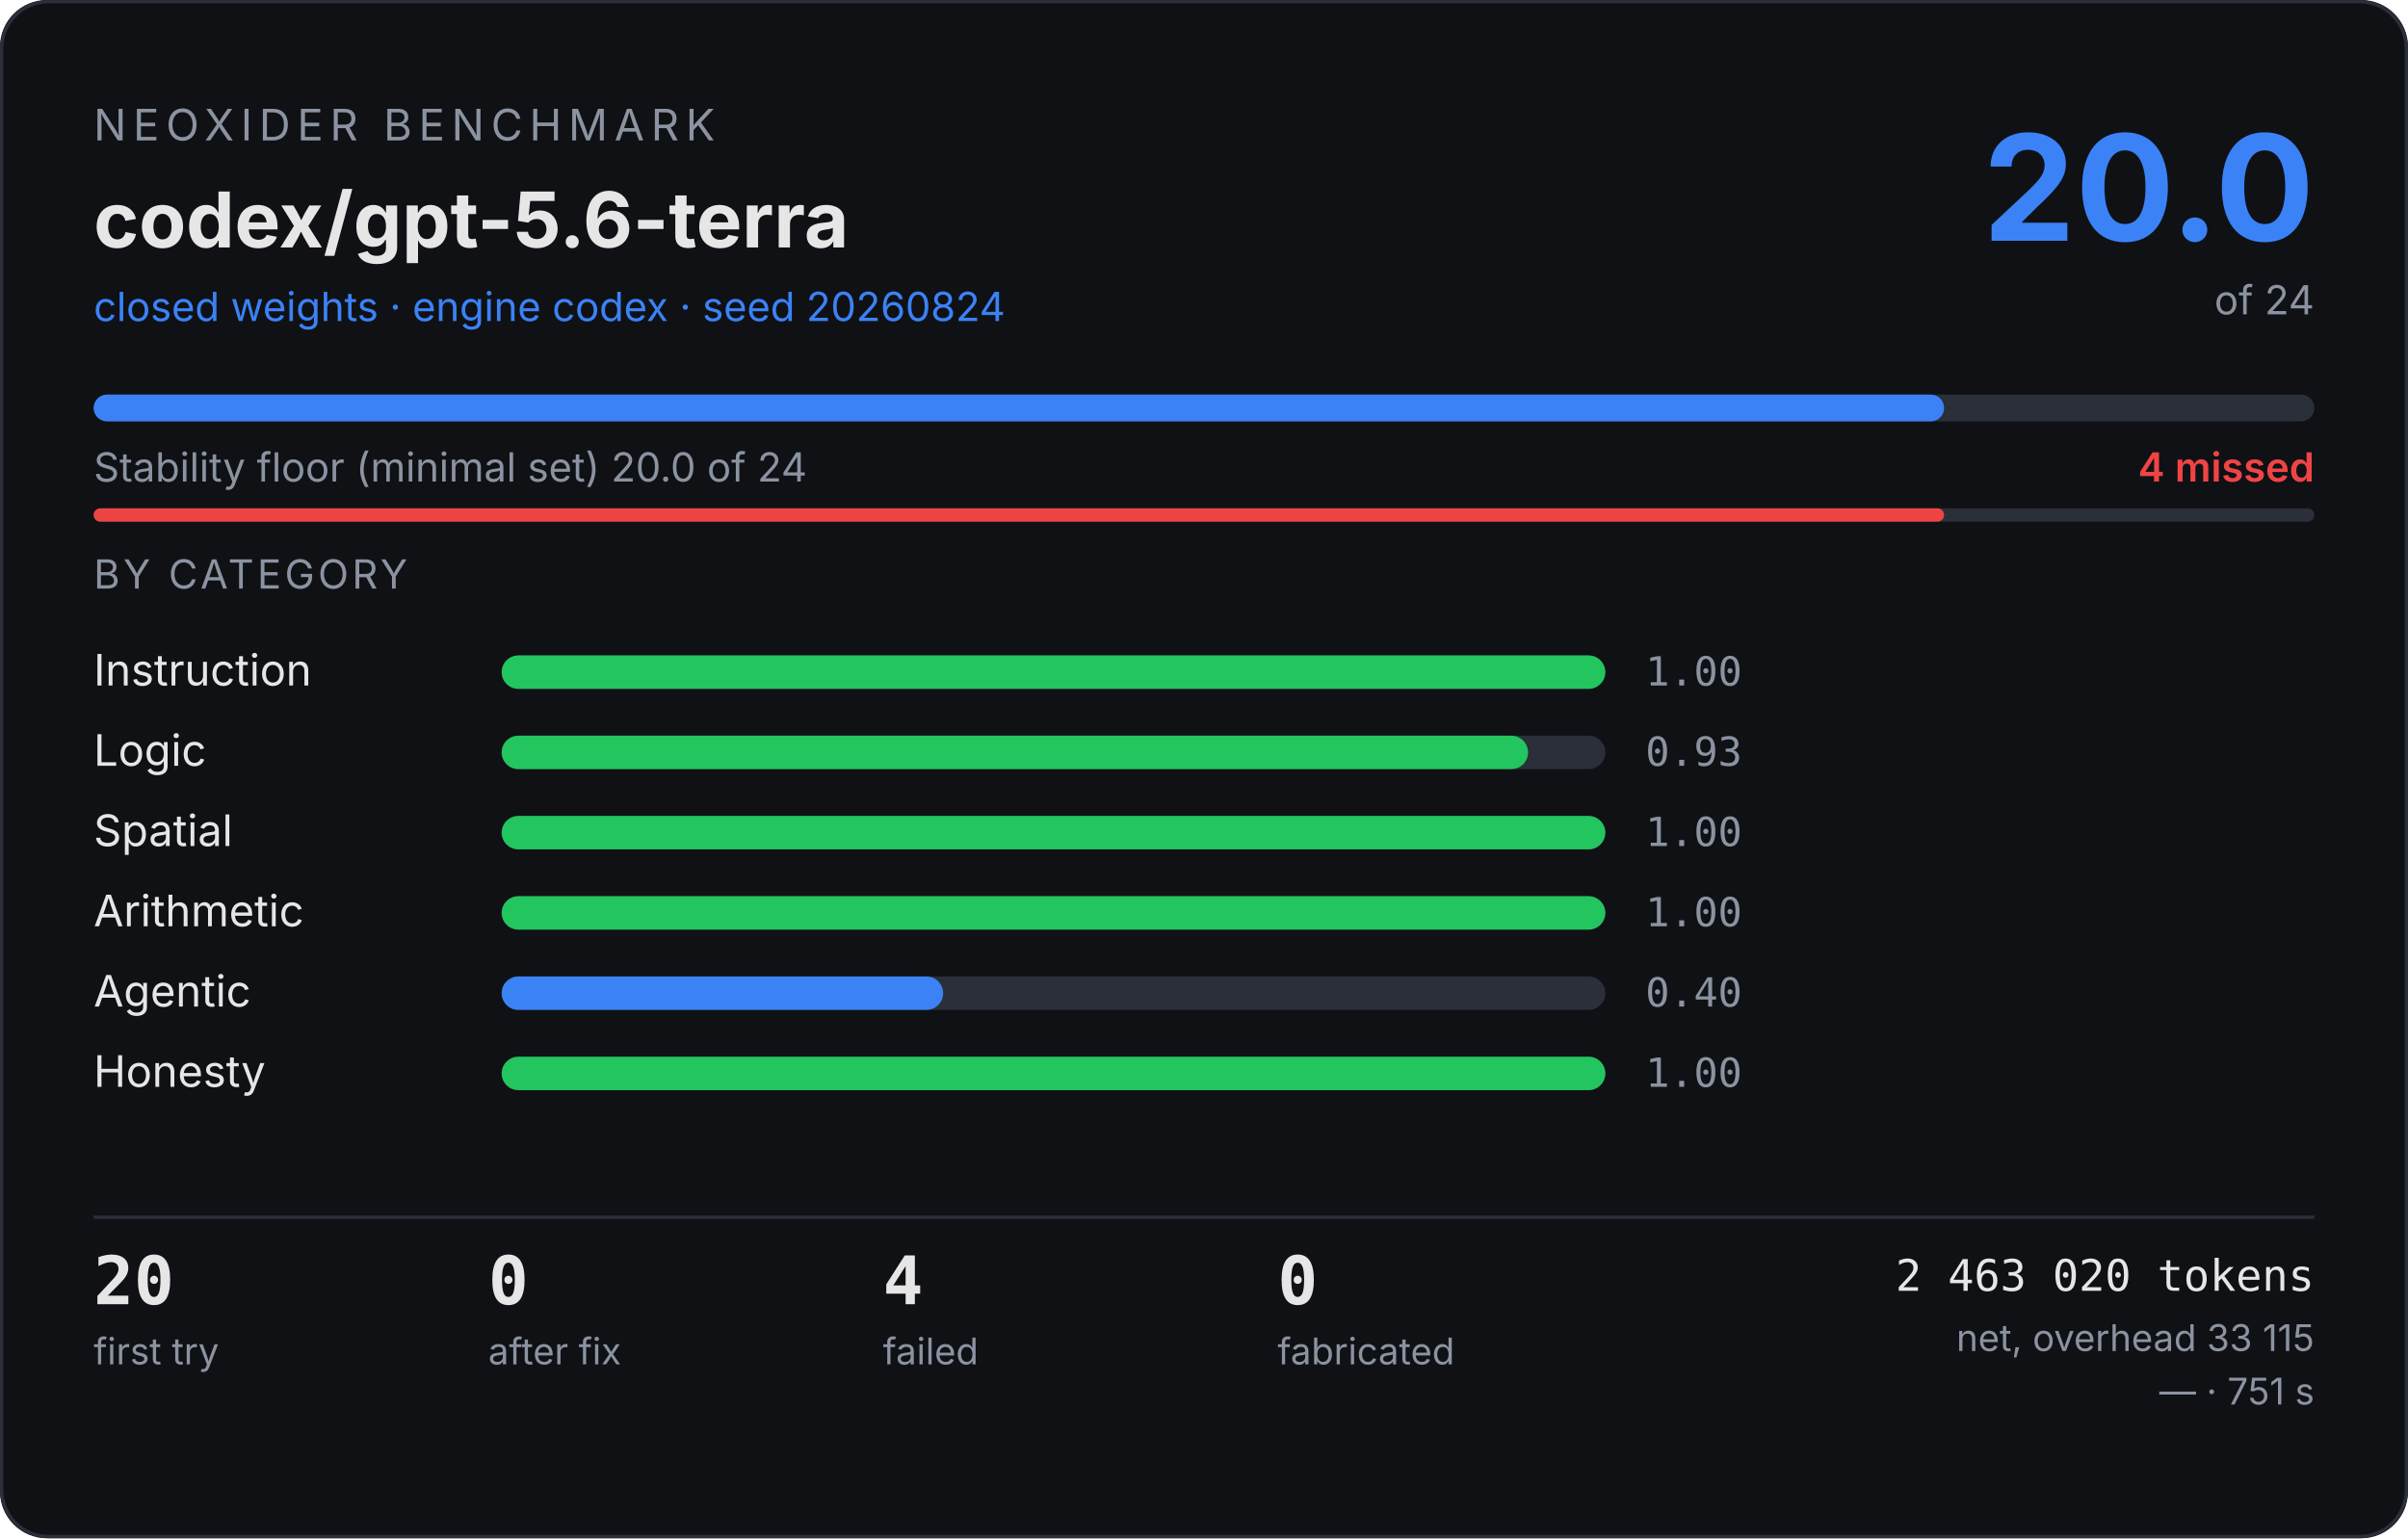
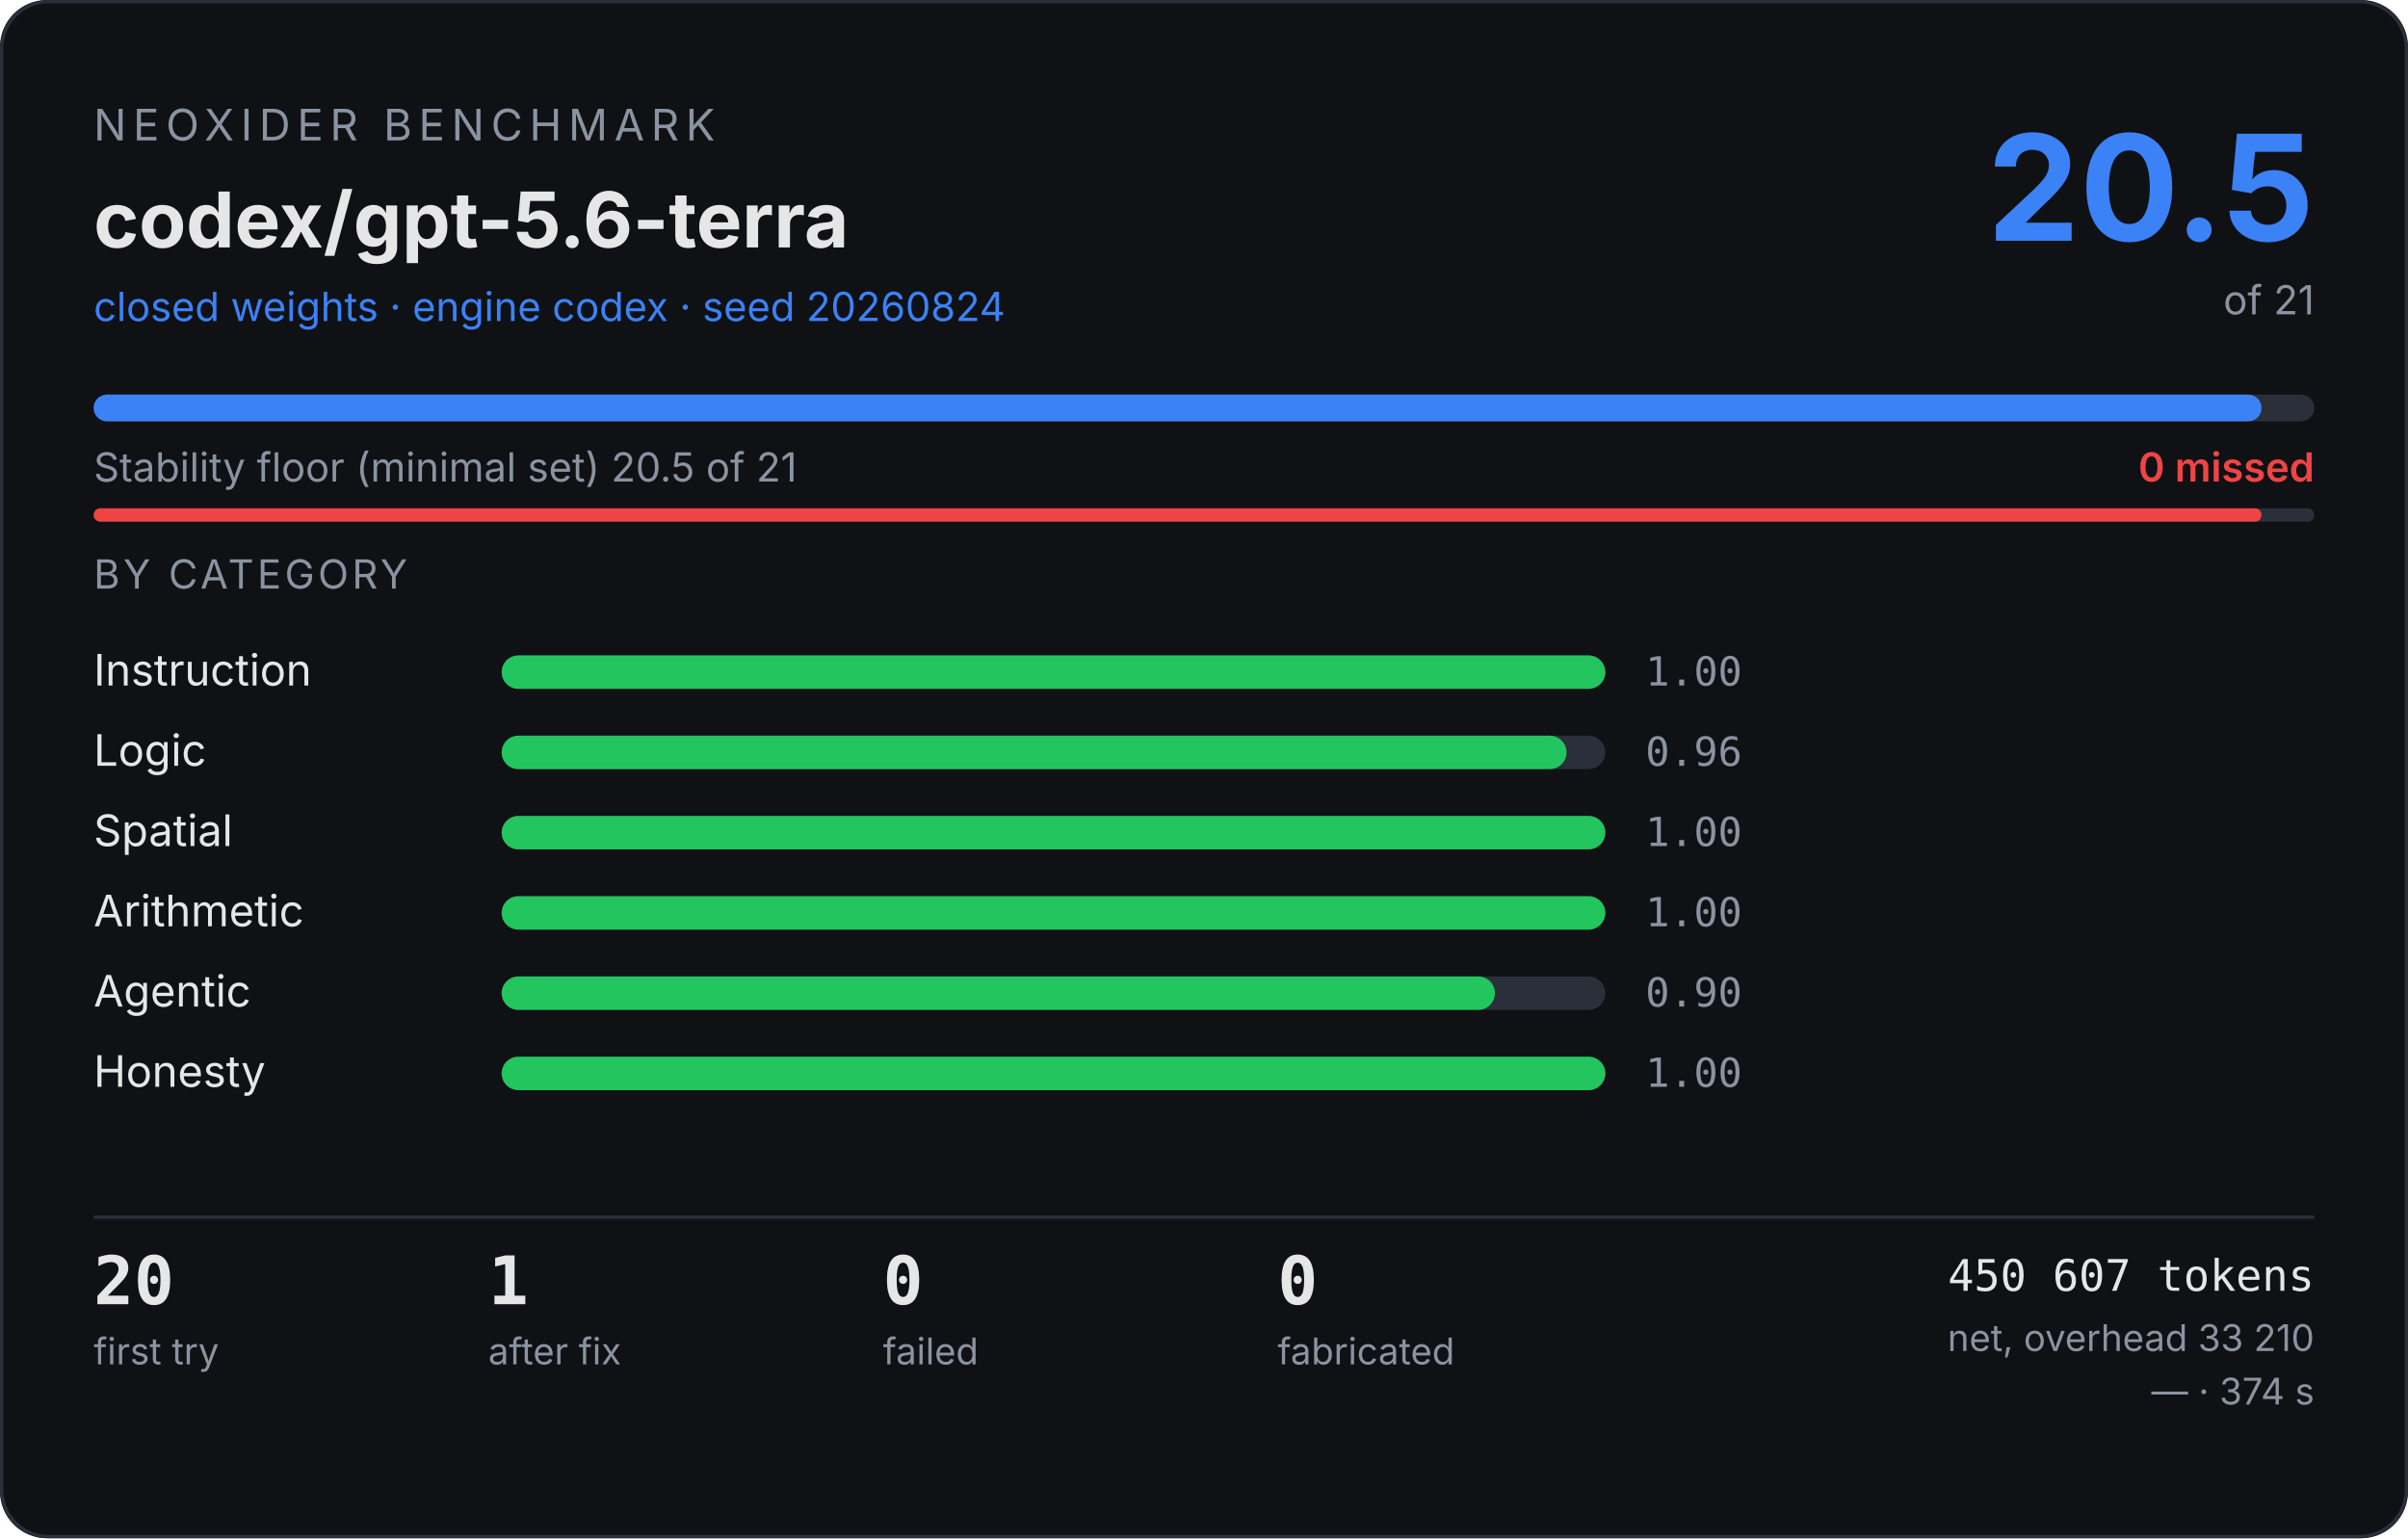
<svg xmlns="http://www.w3.org/2000/svg" width="720" height="460" viewBox="0 0 720 460" font-family="system-ui,-apple-system,Segoe UI,sans-serif">
  <rect width="720" height="460" rx="14" fill="#0f1115" />
  <rect x="0.5" y="0.5" width="719" height="459" rx="14" fill="none" stroke="#2a2f3a" />
  <text x="28" y="42" fill="#8b93a1" font-size="13" letter-spacing="2">NEOXIDER BENCHMARK</text>
  <text x="28" y="74" fill="#e6e6e6" font-size="23" font-weight="700">codex/gpt-5.6-terra</text>
  <text x="28" y="96" fill="#3b82f6" font-size="12">closed weights · engine codex · seed 20260824</text>
-   <text x="692" y="72" text-anchor="end" fill="#3b82f6" font-size="44" font-weight="700">20.0</text>
-   <text x="692" y="94" text-anchor="end" fill="#8b93a1" font-size="12">of 24</text>
+   <text x="692" y="72" text-anchor="end" fill="#3b82f6" font-size="44" font-weight="700">20.5</text>
+   <text x="692" y="94" text-anchor="end" fill="#8b93a1" font-size="12">of 21</text>
  <rect x="28" y="118" width="664" height="8" rx="4" fill="#2a2f3a" />
-   <rect x="28" y="118" width="553.3" height="8" rx="4" fill="#3b82f6" />
-   <text x="28" y="144" fill="#8b93a1" font-size="12">Stability floor (minimal set) 20.0 of 24</text>
-   <text x="692" y="144" text-anchor="end" fill="#ef4444" font-size="12" font-weight="600">4 missed</text>
+   <rect x="28" y="118" width="648.2" height="8" rx="4" fill="#3b82f6" />
+   <text x="28" y="144" fill="#8b93a1" font-size="12">Stability floor (minimal set) 20.5 of 21</text>
+   <text x="692" y="144" text-anchor="end" fill="#ef4444" font-size="12" font-weight="600">0 missed</text>
  <rect x="28" y="152" width="664" height="4" rx="2" fill="#2a2f3a" />
-   <rect x="28" y="152" width="553.3" height="4" rx="2" fill="#ef4444" />
+   <rect x="28" y="152" width="648.2" height="4" rx="2" fill="#ef4444" />
  <text x="28" y="176" fill="#8b93a1" font-size="12" letter-spacing="1">BY CATEGORY</text>
  <text x="28" y="205" fill="#e6e6e6" font-size="13">Instruction</text>
  <rect x="150" y="196" width="330" height="10" rx="5" fill="#2a2f3a" />
  <rect x="150" y="196" width="330.0" height="10" rx="5" fill="#22c55e" />
  <text x="492" y="205" fill="#8b93a1" font-size="12" font-family="ui-monospace,Consolas,monospace">1.00</text>
  <text x="28" y="229" fill="#e6e6e6" font-size="13">Logic</text>
  <rect x="150" y="220" width="330" height="10" rx="5" fill="#2a2f3a" />
-   <rect x="150" y="220" width="306.9" height="10" rx="5" fill="#22c55e" />
-   <text x="492" y="229" fill="#8b93a1" font-size="12" font-family="ui-monospace,Consolas,monospace">0.93</text>
+   <rect x="150" y="220" width="318.4" height="10" rx="5" fill="#22c55e" />
+   <text x="492" y="229" fill="#8b93a1" font-size="12" font-family="ui-monospace,Consolas,monospace">0.96</text>
  <text x="28" y="253" fill="#e6e6e6" font-size="13">Spatial</text>
  <rect x="150" y="244" width="330" height="10" rx="5" fill="#2a2f3a" />
  <rect x="150" y="244" width="330.0" height="10" rx="5" fill="#22c55e" />
  <text x="492" y="253" fill="#8b93a1" font-size="12" font-family="ui-monospace,Consolas,monospace">1.00</text>
  <text x="28" y="277" fill="#e6e6e6" font-size="13">Arithmetic</text>
  <rect x="150" y="268" width="330" height="10" rx="5" fill="#2a2f3a" />
  <rect x="150" y="268" width="330.0" height="10" rx="5" fill="#22c55e" />
  <text x="492" y="277" fill="#8b93a1" font-size="12" font-family="ui-monospace,Consolas,monospace">1.00</text>
  <text x="28" y="301" fill="#e6e6e6" font-size="13">Agentic</text>
  <rect x="150" y="292" width="330" height="10" rx="5" fill="#2a2f3a" />
-   <rect x="150" y="292" width="132.0" height="10" rx="5" fill="#3b82f6" />
-   <text x="492" y="301" fill="#8b93a1" font-size="12" font-family="ui-monospace,Consolas,monospace">0.40</text>
+   <rect x="150" y="292" width="297.0" height="10" rx="5" fill="#22c55e" />
+   <text x="492" y="301" fill="#8b93a1" font-size="12" font-family="ui-monospace,Consolas,monospace">0.90</text>
  <text x="28" y="325" fill="#e6e6e6" font-size="13">Honesty</text>
  <rect x="150" y="316" width="330" height="10" rx="5" fill="#2a2f3a" />
  <rect x="150" y="316" width="330.0" height="10" rx="5" fill="#22c55e" />
  <text x="492" y="325" fill="#8b93a1" font-size="12" font-family="ui-monospace,Consolas,monospace">1.00</text>
  <line x1="28" y1="364" x2="692" y2="364" stroke="#2a2f3a" />
  <text x="28" y="390" fill="#e6e6e6" font-size="20" font-weight="700" font-family="ui-monospace,Consolas,monospace">20</text>
  <text x="28" y="408" fill="#8b93a1" font-size="11">first try</text>
-   <text x="146" y="390" fill="#e6e6e6" font-size="20" font-weight="700" font-family="ui-monospace,Consolas,monospace">0</text>
+   <text x="146" y="390" fill="#e6e6e6" font-size="20" font-weight="700" font-family="ui-monospace,Consolas,monospace">1</text>
  <text x="146" y="408" fill="#8b93a1" font-size="11">after fix</text>
-   <text x="264" y="390" fill="#e6e6e6" font-size="20" font-weight="700" font-family="ui-monospace,Consolas,monospace">4</text>
+   <text x="264" y="390" fill="#e6e6e6" font-size="20" font-weight="700" font-family="ui-monospace,Consolas,monospace">0</text>
  <text x="264" y="408" fill="#8b93a1" font-size="11">failed</text>
  <text x="382" y="390" fill="#e6e6e6" font-size="20" font-weight="700" font-family="ui-monospace,Consolas,monospace">0</text>
  <text x="382" y="408" fill="#8b93a1" font-size="11">fabricated</text>
-   <text x="692" y="386" text-anchor="end" fill="#e6e6e6" font-size="13" font-family="ui-monospace,Consolas,monospace">2 463 020 tokens</text>
-   <text x="692" y="404" text-anchor="end" fill="#8b93a1" font-size="11">net, overhead 33 115</text>
-   <text x="692" y="420" text-anchor="end" fill="#8b93a1" font-size="11">— · 751 s</text>
+   <text x="692" y="386" text-anchor="end" fill="#e6e6e6" font-size="13" font-family="ui-monospace,Consolas,monospace">450 607 tokens</text>
+   <text x="692" y="404" text-anchor="end" fill="#8b93a1" font-size="11">net, overhead 33 210</text>
+   <text x="692" y="420" text-anchor="end" fill="#8b93a1" font-size="11">— · 374 s</text>
</svg>
